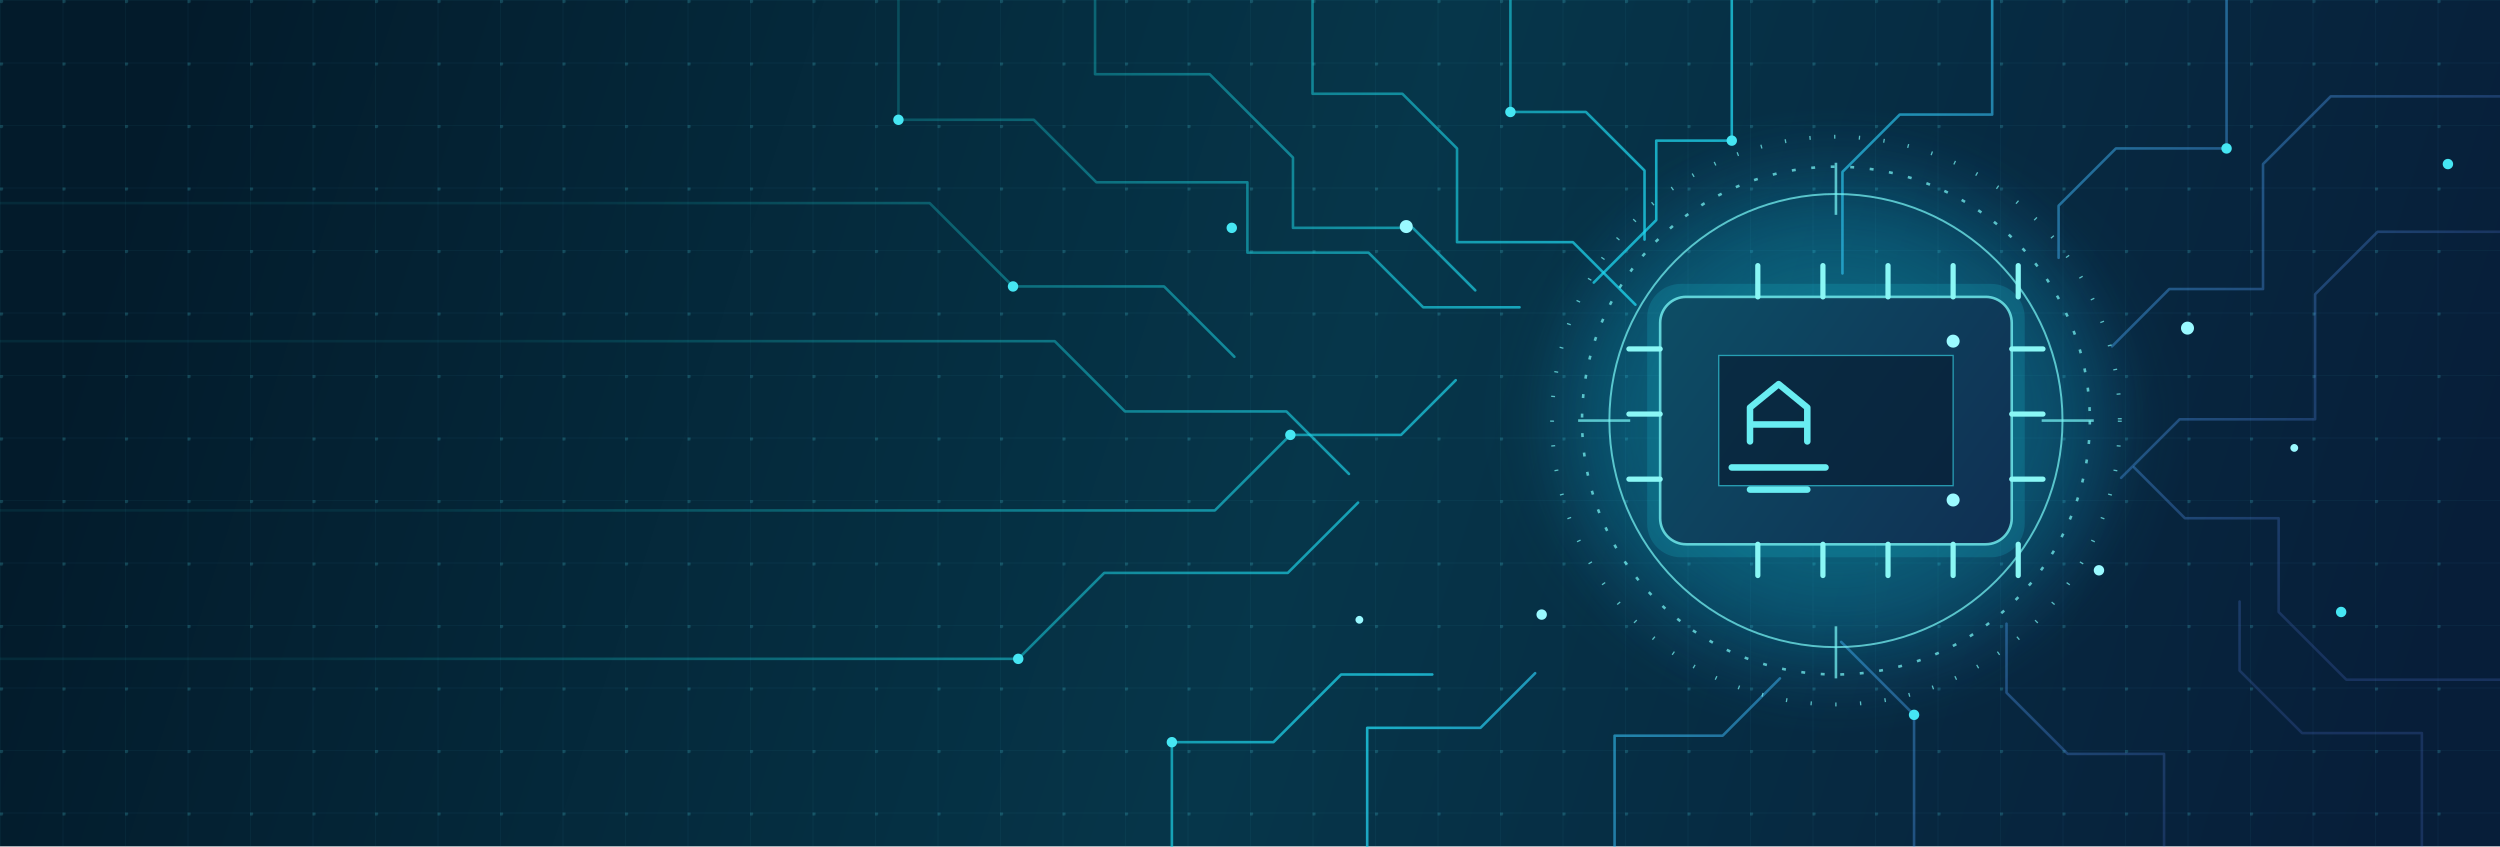
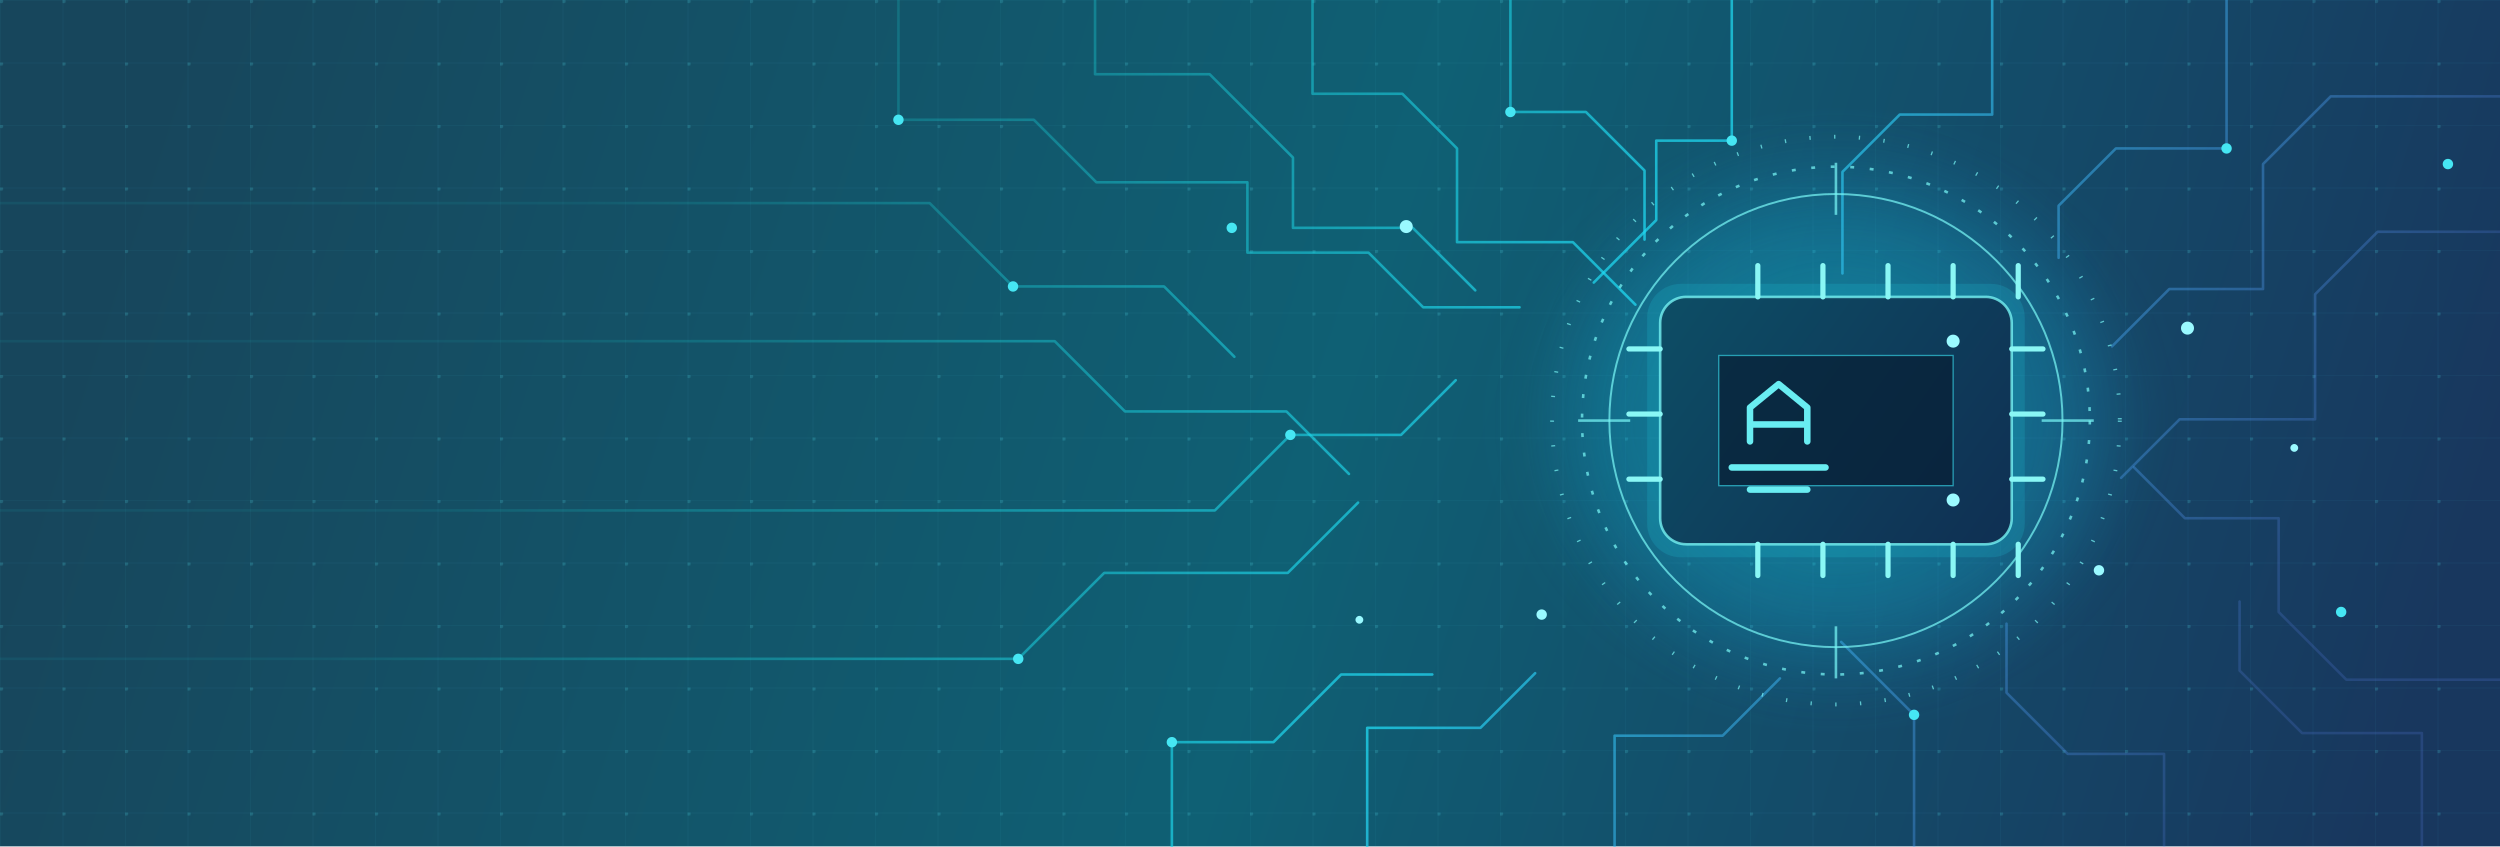
<svg xmlns="http://www.w3.org/2000/svg" width="1920" height="650" viewBox="0 0 1920 650" fill="none">
  <defs>
    <linearGradient id="background" x1="120" y1="70" x2="1830" y2="620" gradientUnits="userSpaceOnUse">
-       <stop stop-color="#031B2B" />
-       <stop offset=".52" stop-color="#06364A" />
-       <stop offset="1" stop-color="#071E39" />
+       <stop stop-color="#17465C" />
+       <stop offset=".52" stop-color="#0F6074" />
+       <stop offset="1" stop-color="#18375E" />
    </linearGradient>
    <linearGradient id="circuit" x1="540" y1="0" x2="1660" y2="650" gradientUnits="userSpaceOnUse">
      <stop stop-color="#14D6D1" stop-opacity=".08" />
      <stop offset=".56" stop-color="#20D9F2" stop-opacity=".75" />
      <stop offset="1" stop-color="#668CFF" stop-opacity=".18" />
    </linearGradient>
    <radialGradient id="core" cx="0" cy="0" r="1" gradientTransform="matrix(0 240 -240 0 1410 323)" gradientUnits="userSpaceOnUse">
      <stop stop-color="#31E9E3" stop-opacity=".3" />
      <stop offset=".44" stop-color="#11BFE0" stop-opacity=".16" />
      <stop offset="1" stop-color="#1673D5" stop-opacity="0" />
    </radialGradient>
    <linearGradient id="chip" x1="1230" y1="205" x2="1580" y2="455" gradientUnits="userSpaceOnUse">
      <stop stop-color="#0C5268" />
      <stop offset="1" stop-color="#102B50" />
    </linearGradient>
    <pattern id="grid" width="48" height="48" patternUnits="userSpaceOnUse">
      <path d="M48 0H0V48" stroke="#54D5E5" stroke-opacity=".07" />
      <circle cx="1" cy="1" r="1.5" fill="#54D5E5" fill-opacity=".2" />
    </pattern>
    <filter id="glow" x="1020" y="0" width="800" height="650" color-interpolation-filters="sRGB" filterUnits="userSpaceOnUse">
      <feGaussianBlur stdDeviation="30" />
    </filter>
  </defs>
  <path fill="url(#background)" d="M0 0h1920v650H0z" />
  <path fill="url(#grid)" d="M0 0h1920v650H0z" />
  <ellipse cx="1410" cy="323" fill="#14C8E8" fill-opacity=".2" filter="url(#glow)" rx="210" ry="180" />
  <circle cx="1410" cy="323" r="240" fill="url(#core)" />
  <g stroke="url(#circuit)" stroke-linecap="round" stroke-linejoin="round" stroke-width="2">
    <path d="M690 0v92h104l48 48h116v54h93l42 42h74" />
    <path d="M841 0v57h88l64 64v54h92l48 48" />
    <path d="M1008 0v72h69l42 42v72h89l48 48" />
    <path d="M1160 0v86h58l45 45v53" />
    <path d="M1330 0v108h-58v61l-48 48" />
    <path d="M1530 0v88h-71l-44 44v78" />
    <path d="M1710 0v114h-85l-44 44v40" />
    <path d="M1920 74h-130l-52 52v96h-72l-44 44" />
    <path d="M1920 178h-94l-48 48v96h-104l-45 45" />
    <path d="M1920 522h-118l-52-52v-72h-72l-39-39" />
    <path d="M1860 650v-87h-92l-48-48v-53" />
    <path d="M1662 650v-71h-74l-47-47v-53" />
    <path d="M1470 650v-101l-56-56" />
    <path d="M1240 650v-85h83l44-44" />
    <path d="M1050 650v-91h87l42-42" />
    <path d="M900 650v-80h78l52-52h70" />
    <path d="M0 156h714l64 64h116l54 54" />
    <path d="M0 262h810l54 54h124l48 48" />
    <path d="M0 392h933l58-58h85l42-42" />
    <path d="M0 506h782l66-66h141l54-54" />
  </g>
  <g fill="#46E6F3">
    <circle cx="690" cy="92" r="4" />
    <circle cx="946" cy="175" r="4" />
    <circle cx="1160" cy="86" r="4" />
    <circle cx="1330" cy="108" r="4" />
    <circle cx="1710" cy="114" r="4" />
    <circle cx="1798" cy="470" r="4" />
    <circle cx="1470" cy="549" r="4" />
    <circle cx="900" cy="570" r="4" />
    <circle cx="778" cy="220" r="4" />
    <circle cx="991" cy="334" r="4" />
    <circle cx="782" cy="506" r="4" />
    <circle cx="1880" cy="126" r="4" />
  </g>
  <g stroke="#77F5F5" stroke-opacity=".72">
    <circle cx="1410" cy="323" r="174" stroke-width="1.5" />
    <circle cx="1410" cy="323" r="195" stroke-dasharray="3 12" stroke-width="2" />
    <circle cx="1410" cy="323" r="218" stroke-dasharray="1 18" stroke-width="3" />
    <path d="M1410 125v40m0 316v40m198-198h-40m-316 0h-40" stroke-width="2" />
  </g>
  <g>
    <rect x="1265" y="218" width="290" height="210" rx="26" fill="#21D9E7" fill-opacity=".16" />
    <rect x="1275" y="228" width="270" height="190" rx="20" fill="url(#chip)" stroke="#77F5F5" stroke-opacity=".78" stroke-width="2" />
    <path d="M1320 273h180v100h-180z" fill="#071C32" fill-opacity=".65" stroke="#37D8E9" stroke-opacity=".65" />
    <path d="M1344 339v-26l22-18 22 18v26m-44-13h44m-58 33h72m-58 17h44" stroke="#69EDF2" stroke-linecap="round" stroke-linejoin="round" stroke-width="5" />
    <path d="M1350 204v24m50-24v24m50-24v24m50-24v24m50-24v24M1350 418v24m50-24v24m50-24v24m50-24v24m50-24v24M1251 268h24m-24 50h24m-24 50h24m270-100h24m-24 50h24m-24 50h24" stroke="#8AF7F5" stroke-linecap="round" stroke-width="4" />
    <circle cx="1500" cy="262" r="5" fill="#9BFAFF" />
    <circle cx="1500" cy="384" r="5" fill="#9BFAFF" />
  </g>
  <g fill="#9AF9FF">
    <circle cx="1080" cy="174" r="5" />
    <circle cx="1680" cy="252" r="5" />
    <circle cx="1184" cy="472" r="4" />
    <circle cx="1612" cy="438" r="4" />
    <circle cx="1762" cy="344" r="3" />
    <circle cx="1044" cy="476" r="3" />
  </g>
</svg>
